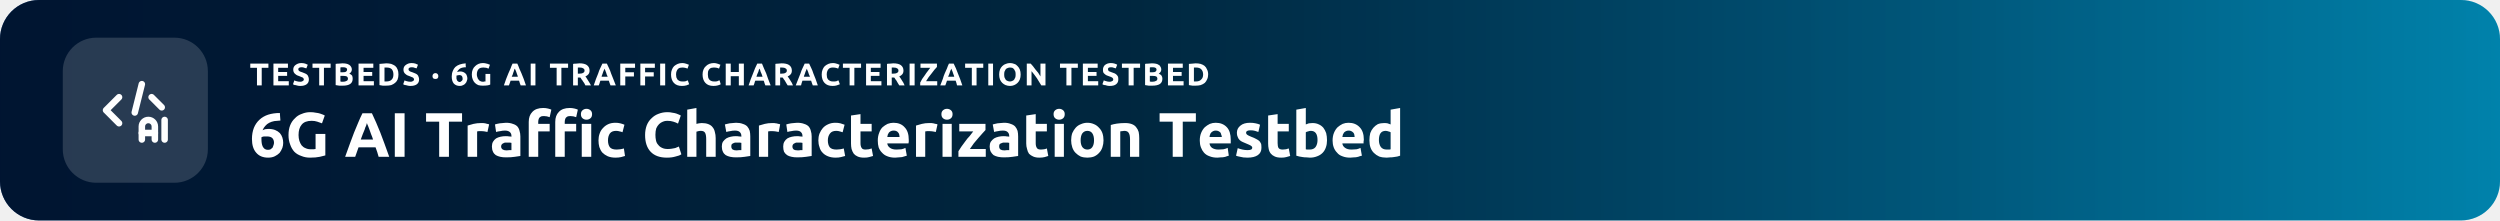
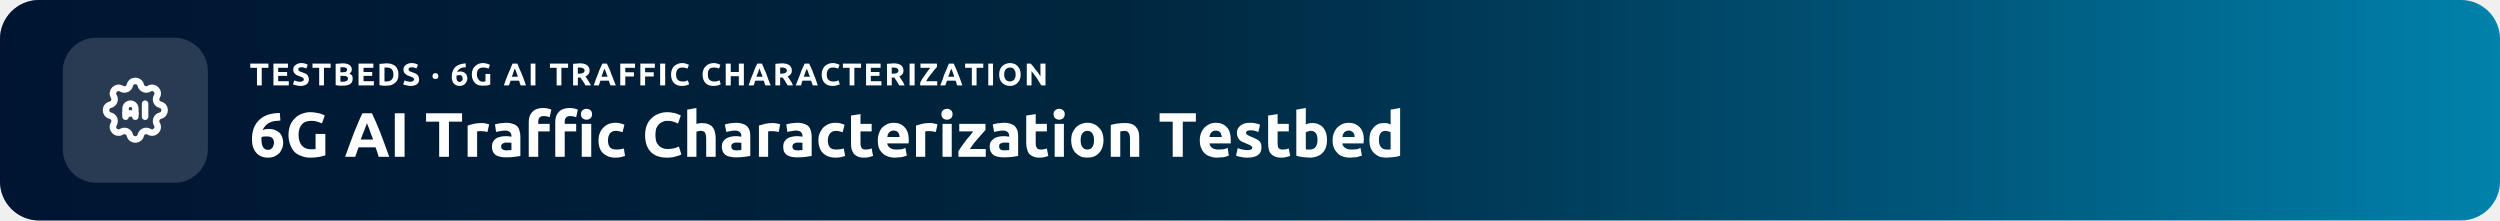
- <svg xmlns="http://www.w3.org/2000/svg" width="896" height="79" viewBox="0 0 896 79" role="img" aria-label="Testbeds · 6G AI Traffic Characterization Testbed: 6G AI Traffic Characterization Testbed">
+ <svg xmlns="http://www.w3.org/2000/svg" width="896" height="79" viewBox="0 0 896 79" role="img" aria-label="Testbeds · 6G AI Traffic Characterization: 6G AI Traffic Characterization Testbed">
  <defs>
    <linearGradient id="brand" x1="0" y1="0" x2="1" y2="0">
      <stop offset="0" stop-color="#003580" />
      <stop offset="1" stop-color="#00a0d2" />
    </linearGradient>
    <linearGradient id="shade" x1="0" y1="0" x2="1" y2="0">
      <stop offset="0" stop-color="#000" stop-opacity="0.62" />
      <stop offset="0.45" stop-color="#000" stop-opacity="0.62" />
      <stop offset="1" stop-color="#000" stop-opacity="0.18" />
    </linearGradient>
    <clipPath id="card">
      <rect width="896" height="79" rx="14" />
    </clipPath>
  </defs>
  <g clip-path="url(#card)">
    <rect width="896" height="79" fill="url(#brand)" />
    <rect width="896" height="79" fill="url(#shade)" />
  </g>
  <rect x="22.5" y="13.5" width="52" height="52" rx="12" fill="#fff" fill-opacity="0.16" />
  <g transform="translate(34.5 25.5) scale(1.16667)" fill="none" stroke="#fff" stroke-width="2" stroke-linecap="round" stroke-linejoin="round">
-     <path d="M7 8l-4 4l4 4" />
-     <path d="M17 8l3.111 3.111" />
-     <path d="M14 4l-2.175 8.7" />
-     <path d="M14 21v-4a2 2 0 1 1 4 0v4" />
-     <path d="M14 19h4" />
-     <path d="M21 15v6" />
+     <path d="M10.325 4.317c.426 -1.756 2.924 -1.756 3.35 0a1.724 1.724 0 0 0 2.573 1.066c1.543 -.94 3.31 .826 2.37 2.37a1.724 1.724 0 0 0 1.065 2.572c1.756 .426 1.756 2.924 0 3.35a1.724 1.724 0 0 0 -1.066 2.573c.94 1.543 -.826 3.31 -2.37 2.37a1.724 1.724 0 0 0 -2.572 1.065c-.426 1.756 -2.924 1.756 -3.35 0a1.724 1.724 0 0 0 -2.573 -1.066c-1.543 .94 -3.31 -.826 -2.37 -2.37a1.724 1.724 0 0 0 -1.065 -2.572c-1.756 -.426 -1.756 -2.924 0 -3.35a1.724 1.724 0 0 0 1.066 -2.573c-.94 -1.543 .826 -3.31 2.37 -2.37c1 .608 2.296 .07 2.572 -1.065" />
+     <path d="M9 14v-2.5a1.5 1.5 0 0 1 3 0v2.5" />
+     <path d="M9 13h3" />
+     <path d="M15 10v4" />
  </g>
-   <path d="M96.2 22.8V24.3H93.8V30.6H92.1V24.3H89.7V22.8Z M98 30.6V22.8H103.2V24.3H99.7V25.8H102.9V27.2H99.7V29.1H103.5V30.6Z M107.6 29.3Q108 29.3 108.2 29.2Q108.5 29.1 108.6 29Q108.7 28.9 108.8 28.8Q108.9 28.6 108.9 28.5Q108.9 28.1 108.5 27.8Q108.1 27.6 107.3 27.3Q106.9 27.1 106.5 27Q106.1 26.8 105.8 26.5Q105.5 26.3 105.3 25.9Q105.1 25.5 105.1 25Q105.1 24.4 105.3 24Q105.5 23.6 105.9 23.3Q106.3 23 106.8 22.8Q107.3 22.6 108 22.6Q108.8 22.6 109.4 22.8Q109.9 23 110.3 23.2L109.8 24.5Q109.5 24.4 109.1 24.3Q108.7 24.1 108.1 24.1Q107.5 24.1 107.2 24.3Q106.9 24.5 106.9 24.8Q106.9 25 107 25.2Q107.1 25.3 107.3 25.5Q107.5 25.6 107.7 25.7Q108 25.8 108.3 25.9Q108.9 26.1 109.3 26.3Q109.8 26.5 110.1 26.8Q110.4 27.1 110.5 27.5Q110.7 27.9 110.7 28.5Q110.7 29.6 109.9 30.2Q109.1 30.8 107.6 30.8Q107.1 30.8 106.7 30.7Q106.3 30.6 105.9 30.5Q105.6 30.5 105.4 30.4Q105.1 30.3 105 30.2L105.5 28.8Q105.8 29 106.3 29.1Q106.9 29.3 107.6 29.3Z M118.5 22.8V24.3H116.1V30.6H114.4V24.3H112V22.8Z M122.9 30.7Q122.2 30.7 121.6 30.7Q121 30.6 120.3 30.5V22.9Q120.8 22.8 121.5 22.8Q122.1 22.7 122.7 22.7Q123.4 22.7 124 22.8Q124.6 22.9 125.1 23.2Q125.5 23.4 125.8 23.9Q126.1 24.3 126.1 24.9Q126.1 25.8 125.2 26.4Q125.9 26.7 126.2 27.1Q126.4 27.6 126.4 28.2Q126.4 29.5 125.5 30.1Q124.6 30.7 122.9 30.7ZM122 27.2V29.2Q122.2 29.2 122.4 29.3Q122.6 29.3 122.9 29.3Q123.7 29.3 124.2 29Q124.7 28.8 124.7 28.2Q124.7 27.7 124.3 27.4Q123.8 27.2 123.1 27.2ZM122 25.9H122.8Q123.7 25.9 124 25.7Q124.4 25.4 124.4 25Q124.4 24.5 124 24.3Q123.6 24.1 122.9 24.1Q122.7 24.1 122.5 24.1Q122.2 24.1 122 24.2Z M128.5 30.6V22.8H133.8V24.3H130.3V25.8H133.4V27.2H130.3V29.1H134V30.6Z M137.8 29.2Q137.9 29.2 138 29.2Q138.2 29.2 138.4 29.2Q139.8 29.2 140.4 28.5Q141 27.9 141 26.7Q141 25.5 140.4 24.8Q139.8 24.2 138.5 24.2Q138.3 24.2 138.1 24.2Q137.9 24.2 137.8 24.2ZM142.8 26.7Q142.8 27.7 142.5 28.5Q142.2 29.2 141.6 29.7Q141 30.2 140.2 30.5Q139.4 30.7 138.3 30.7Q137.9 30.7 137.2 30.7Q136.6 30.6 136 30.5V22.9Q136.6 22.8 137.3 22.8Q137.9 22.7 138.4 22.7Q139.4 22.7 140.2 22.9Q141 23.2 141.6 23.6Q142.2 24.1 142.5 24.9Q142.8 25.6 142.8 26.7Z M147.1 29.3Q147.5 29.3 147.7 29.2Q148 29.1 148.1 29Q148.2 28.9 148.3 28.8Q148.4 28.6 148.4 28.5Q148.4 28.1 148 27.8Q147.6 27.6 146.8 27.3Q146.4 27.1 146 27Q145.6 26.8 145.3 26.5Q145 26.3 144.8 25.9Q144.6 25.5 144.6 25Q144.6 24.4 144.8 24Q145 23.6 145.4 23.3Q145.8 23 146.3 22.8Q146.8 22.6 147.5 22.6Q148.3 22.6 148.9 22.8Q149.4 23 149.8 23.2L149.3 24.5Q149 24.4 148.6 24.3Q148.2 24.1 147.6 24.1Q147 24.1 146.7 24.3Q146.4 24.5 146.4 24.8Q146.4 25 146.5 25.2Q146.6 25.3 146.8 25.5Q147 25.6 147.2 25.7Q147.5 25.8 147.8 25.9Q148.4 26.1 148.8 26.3Q149.3 26.5 149.6 26.8Q149.9 27.1 150 27.5Q150.2 27.9 150.2 28.5Q150.2 29.6 149.4 30.2Q148.6 30.8 147.1 30.8Q146.6 30.8 146.2 30.7Q145.8 30.6 145.4 30.5Q145.1 30.5 144.9 30.4Q144.6 30.3 144.5 30.2L145 28.8Q145.3 29 145.8 29.1Q146.4 29.3 147.1 29.3Z M157.1 27.3Q157.1 27.8 156.8 28.1Q156.5 28.3 156.1 28.3Q155.6 28.3 155.3 28.1Q155 27.8 155 27.3Q155 26.8 155.3 26.5Q155.6 26.2 156.1 26.2Q156.5 26.2 156.8 26.5Q157.1 26.8 157.1 27.3Z M164.6 26.9Q164.3 26.9 164 27Q163.8 27 163.6 27.1Q163.6 27.1 163.6 27.2Q163.6 27.3 163.6 27.4Q163.6 27.8 163.6 28.2Q163.7 28.5 163.8 28.8Q164 29.1 164.2 29.2Q164.4 29.4 164.8 29.4Q165 29.4 165.2 29.2Q165.4 29.1 165.6 28.9Q165.7 28.8 165.8 28.5Q165.8 28.3 165.8 28.1Q165.8 27.6 165.5 27.2Q165.2 26.9 164.6 26.9ZM164.8 25.6Q165.5 25.6 166 25.8Q166.5 26 166.9 26.4Q167.2 26.7 167.3 27.1Q167.5 27.6 167.5 28.1Q167.5 28.6 167.3 29Q167.2 29.5 166.8 29.9Q166.5 30.3 166 30.5Q165.5 30.8 164.8 30.8Q163.4 30.8 162.6 29.9Q161.9 29 161.9 27.4Q161.9 26.3 162.3 25.4Q162.6 24.6 163.2 24Q163.9 23.4 164.8 23.1Q165.7 22.8 166.9 22.7Q166.9 23.1 166.9 23.4Q166.9 23.8 167 24.1Q166.4 24.1 165.9 24.2Q165.4 24.3 165 24.5Q164.6 24.7 164.3 25.1Q164 25.4 163.8 25.8Q164 25.7 164.3 25.7Q164.6 25.6 164.8 25.6Z M173.3 24.2Q172 24.2 171.5 24.8Q170.9 25.5 170.9 26.7Q170.9 27.3 171.1 27.7Q171.2 28.2 171.5 28.5Q171.7 28.9 172.2 29.1Q172.6 29.3 173.1 29.3Q173.4 29.3 173.6 29.2Q173.8 29.2 174 29.2V26.5H175.7V30.3Q175.4 30.5 174.7 30.6Q174 30.7 173 30.7Q172.1 30.7 171.4 30.5Q170.7 30.2 170.2 29.7Q169.7 29.2 169.4 28.4Q169.1 27.7 169.1 26.7Q169.1 25.7 169.4 25Q169.7 24.2 170.3 23.7Q170.8 23.2 171.5 22.9Q172.2 22.6 173 22.6Q173.6 22.6 174 22.7Q174.5 22.8 174.8 22.9Q175.1 23 175.3 23.1Q175.5 23.2 175.6 23.2L175.1 24.6Q174.7 24.4 174.3 24.3Q173.8 24.2 173.3 24.2Z M186.6 30.6Q186.5 30.2 186.3 29.8Q186.2 29.3 186 28.9H183Q182.9 29.3 182.7 29.8Q182.6 30.2 182.4 30.6H180.6Q181.1 29.3 181.4 28.3Q181.8 27.2 182.2 26.3Q182.6 25.3 183 24.5Q183.3 23.6 183.7 22.8H185.4Q185.8 23.6 186.1 24.5Q186.5 25.3 186.9 26.3Q187.3 27.2 187.7 28.3Q188.1 29.3 188.5 30.6ZM184.5 24.6Q184.5 24.7 184.3 25Q184.2 25.3 184.1 25.7Q183.9 26.1 183.8 26.6Q183.6 27 183.4 27.5H185.6Q185.5 27 185.3 26.6Q185.1 26.1 185 25.7Q184.8 25.3 184.7 25Q184.6 24.7 184.5 24.6Z M190.2 22.8H191.9V30.6H190.2Z M203.6 22.8V24.3H201.2V30.6H199.5V24.3H197.1V22.8Z M207.7 22.7Q209.4 22.7 210.3 23.3Q211.3 24 211.3 25.3Q211.3 26.1 210.9 26.6Q210.5 27.1 209.8 27.4Q210.1 27.7 210.3 28.1Q210.6 28.5 210.8 28.9Q211.1 29.3 211.3 29.7Q211.6 30.2 211.8 30.6H209.8Q209.6 30.2 209.4 29.8Q209.1 29.4 208.9 29.1Q208.7 28.7 208.4 28.4Q208.2 28 208 27.8H207.1V30.6H205.4V22.9Q205.9 22.8 206.6 22.8Q207.2 22.7 207.7 22.7ZM207.8 24.2Q207.6 24.2 207.4 24.2Q207.3 24.2 207.1 24.2V26.4H207.6Q208.6 26.4 209 26.1Q209.5 25.9 209.5 25.3Q209.5 24.7 209 24.5Q208.6 24.2 207.8 24.2Z M218.8 30.6Q218.6 30.2 218.5 29.8Q218.3 29.3 218.2 28.9H215.2Q215 29.3 214.9 29.8Q214.7 30.2 214.6 30.6H212.8Q213.2 29.3 213.6 28.3Q214 27.2 214.4 26.3Q214.7 25.3 215.1 24.5Q215.5 23.6 215.9 22.8H217.5Q217.9 23.6 218.3 24.5Q218.7 25.3 219 26.3Q219.4 27.2 219.8 28.3Q220.2 29.3 220.7 30.6ZM216.7 24.6Q216.6 24.7 216.5 25Q216.4 25.3 216.2 25.7Q216.1 26.1 215.9 26.6Q215.7 27 215.6 27.5H217.8Q217.6 27 217.4 26.6Q217.3 26.1 217.1 25.7Q217 25.3 216.8 25Q216.7 24.7 216.7 24.6Z M222.3 30.6V22.8H227.6V24.3H224.1V25.9H227.2V27.4H224.1V30.6Z M229.5 30.6V22.8H234.7V24.3H231.2V25.9H234.3V27.4H231.2V30.6Z M236.6 22.8H238.4V30.6H236.6Z M244.4 30.8Q242.5 30.8 241.5 29.7Q240.5 28.6 240.5 26.7Q240.5 25.7 240.8 25Q241.1 24.2 241.6 23.7Q242.2 23.2 242.9 22.9Q243.6 22.6 244.5 22.6Q245 22.6 245.4 22.7Q245.8 22.8 246.1 22.9Q246.4 23 246.6 23.1Q246.8 23.2 246.9 23.2L246.4 24.6Q246 24.4 245.5 24.3Q245.1 24.2 244.5 24.2Q244.1 24.2 243.7 24.3Q243.3 24.4 243 24.7Q242.7 25 242.5 25.5Q242.3 26 242.3 26.7Q242.3 27.2 242.4 27.7Q242.6 28.1 242.8 28.5Q243.1 28.8 243.5 29Q243.9 29.2 244.5 29.2Q244.9 29.2 245.2 29.2Q245.5 29.1 245.8 29.1Q246 29 246.2 28.9Q246.4 28.8 246.5 28.8L247 30.2Q246.6 30.4 246 30.6Q245.3 30.8 244.4 30.8Z M255.7 30.8Q253.8 30.8 252.8 29.7Q251.8 28.6 251.8 26.7Q251.8 25.7 252.1 25Q252.4 24.2 253 23.7Q253.5 23.2 254.2 22.9Q255 22.6 255.8 22.6Q256.3 22.6 256.7 22.7Q257.1 22.8 257.4 22.9Q257.7 23 257.9 23.1Q258.1 23.2 258.2 23.2L257.7 24.6Q257.4 24.4 256.9 24.3Q256.4 24.2 255.8 24.2Q255.4 24.2 255 24.3Q254.6 24.4 254.3 24.7Q254 25 253.8 25.5Q253.7 26 253.7 26.7Q253.7 27.2 253.8 27.7Q253.9 28.1 254.2 28.5Q254.4 28.8 254.9 29Q255.3 29.2 255.9 29.2Q256.3 29.2 256.6 29.2Q256.9 29.1 257.1 29.1Q257.3 29 257.5 28.9Q257.7 28.8 257.9 28.8L258.3 30.2Q258 30.4 257.3 30.6Q256.6 30.8 255.7 30.8Z M264.8 22.8H266.6V30.6H264.8V27.3H261.9V30.6H260.1V22.8H261.9V25.8H264.8Z M274.3 30.6Q274.2 30.2 274 29.8Q273.9 29.3 273.7 28.9H270.7Q270.5 29.3 270.4 29.8Q270.2 30.2 270.1 30.6H268.3Q268.7 29.3 269.1 28.3Q269.5 27.2 269.9 26.3Q270.3 25.3 270.6 24.5Q271 23.6 271.4 22.8H273.1Q273.4 23.6 273.8 24.5Q274.2 25.3 274.6 26.3Q274.9 27.2 275.3 28.3Q275.7 29.3 276.2 30.6ZM272.2 24.6Q272.1 24.7 272 25Q271.9 25.3 271.8 25.7Q271.6 26.1 271.4 26.6Q271.3 27 271.1 27.5H273.3Q273.1 27 273 26.6Q272.8 26.1 272.6 25.7Q272.5 25.3 272.4 25Q272.3 24.7 272.2 24.6Z M280.1 22.7Q281.9 22.7 282.8 23.3Q283.8 24 283.8 25.3Q283.8 26.1 283.4 26.6Q283 27.1 282.3 27.4Q282.5 27.7 282.8 28.1Q283.1 28.5 283.3 28.9Q283.6 29.3 283.8 29.7Q284 30.2 284.2 30.6H282.3Q282.1 30.2 281.8 29.8Q281.6 29.4 281.4 29.1Q281.2 28.7 280.9 28.4Q280.7 28 280.5 27.8H279.6V30.6H277.9V22.9Q278.4 22.8 279 22.8Q279.7 22.7 280.1 22.7ZM280.2 24.2Q280.1 24.2 279.9 24.2Q279.7 24.2 279.6 24.2V26.4H280.1Q281.1 26.4 281.5 26.1Q282 25.9 282 25.3Q282 24.7 281.5 24.5Q281.1 24.2 280.2 24.2Z M291.3 30.6Q291.1 30.2 291 29.8Q290.8 29.3 290.7 28.9H287.6Q287.5 29.3 287.3 29.8Q287.2 30.2 287.1 30.6H285.2Q285.7 29.3 286.1 28.3Q286.5 27.2 286.9 26.3Q287.2 25.3 287.6 24.5Q288 23.6 288.4 22.8H290Q290.4 23.6 290.8 24.5Q291.2 25.3 291.5 26.3Q291.9 27.2 292.3 28.3Q292.7 29.3 293.1 30.6ZM289.2 24.6Q289.1 24.7 289 25Q288.9 25.3 288.7 25.7Q288.6 26.1 288.4 26.6Q288.2 27 288.1 27.5H290.3Q290.1 27 289.9 26.6Q289.7 26.1 289.6 25.7Q289.4 25.3 289.3 25Q289.2 24.7 289.2 24.6Z M298.4 30.8Q296.5 30.8 295.5 29.7Q294.5 28.6 294.5 26.7Q294.5 25.7 294.8 25Q295.1 24.2 295.6 23.7Q296.2 23.2 296.9 22.9Q297.6 22.6 298.5 22.6Q299 22.6 299.4 22.7Q299.8 22.8 300.1 22.9Q300.4 23 300.6 23.1Q300.8 23.2 300.9 23.2L300.4 24.6Q300 24.4 299.5 24.3Q299.1 24.2 298.4 24.2Q298 24.2 297.7 24.3Q297.3 24.4 297 24.7Q296.7 25 296.5 25.5Q296.3 26 296.3 26.7Q296.3 27.2 296.4 27.7Q296.5 28.1 296.8 28.5Q297.1 28.8 297.5 29Q297.9 29.2 298.5 29.2Q298.9 29.2 299.2 29.2Q299.5 29.1 299.8 29.1Q300 29 300.2 28.9Q300.4 28.8 300.5 28.8L301 30.2Q300.6 30.4 299.9 30.6Q299.3 30.8 298.4 30.8Z M308.6 22.8V24.3H306.2V30.6H304.5V24.3H302.1V22.8Z M310.4 30.6V22.8H315.6V24.3H312.1V25.8H315.2V27.2H312.1V29.1H315.9V30.6Z M320.1 22.7Q321.9 22.7 322.8 23.3Q323.8 24 323.8 25.3Q323.8 26.1 323.4 26.6Q323 27.1 322.3 27.4Q322.5 27.7 322.8 28.1Q323.1 28.5 323.3 28.9Q323.6 29.3 323.8 29.7Q324 30.2 324.2 30.6H322.3Q322.1 30.2 321.8 29.8Q321.6 29.4 321.4 29.1Q321.2 28.7 320.9 28.4Q320.7 28 320.5 27.8H319.6V30.6H317.9V22.9Q318.4 22.8 319.1 22.8Q319.7 22.7 320.1 22.7ZM320.2 24.2Q320.1 24.2 319.9 24.2Q319.8 24.2 319.6 24.2V26.4H320.1Q321.1 26.4 321.5 26.1Q322 25.9 322 25.3Q322 24.7 321.5 24.5Q321.1 24.2 320.2 24.2Z M326 22.8H327.8V30.6H326Z M335.8 24Q335.4 24.4 334.9 25Q334.4 25.6 333.9 26.3Q333.4 27 332.8 27.7Q332.3 28.5 331.9 29.1H335.9V30.6H329.8V29.6Q330.1 29 330.5 28.3Q331 27.6 331.5 26.9Q332 26.1 332.5 25.5Q333 24.8 333.4 24.3H329.9V22.8H335.8Z M343 30.6Q342.9 30.2 342.8 29.8Q342.6 29.3 342.5 28.9H339.4Q339.3 29.3 339.1 29.8Q339 30.2 338.8 30.6H337Q337.5 29.3 337.9 28.3Q338.2 27.2 338.6 26.3Q339 25.3 339.4 24.5Q339.7 23.6 340.1 22.8H341.8Q342.2 23.6 342.6 24.5Q342.9 25.3 343.3 26.3Q343.7 27.2 344.1 28.3Q344.5 29.3 344.9 30.6ZM340.9 24.6Q340.9 24.7 340.8 25Q340.6 25.3 340.5 25.7Q340.4 26.1 340.2 26.6Q340 27 339.8 27.5H342Q341.9 27 341.7 26.6Q341.5 26.1 341.4 25.7Q341.2 25.3 341.1 25Q341 24.7 340.9 24.6Z M352.4 22.8V24.3H350V30.6H348.3V24.3H345.9V22.8Z M354.2 22.8H355.9V30.6H354.2Z M359.9 26.7Q359.9 27.3 360 27.7Q360.2 28.2 360.4 28.5Q360.7 28.9 361.1 29Q361.5 29.2 362 29.2Q362.4 29.2 362.8 29Q363.2 28.9 363.5 28.5Q363.7 28.2 363.9 27.7Q364 27.3 364 26.7Q364 26.1 363.9 25.7Q363.7 25.2 363.5 24.9Q363.2 24.5 362.8 24.3Q362.4 24.2 362 24.2Q361.5 24.2 361.1 24.4Q360.7 24.5 360.4 24.9Q360.2 25.2 360 25.7Q359.9 26.1 359.9 26.7ZM365.8 26.7Q365.8 27.7 365.5 28.5Q365.2 29.2 364.7 29.7Q364.2 30.2 363.5 30.5Q362.8 30.8 362 30.8Q361.2 30.8 360.4 30.5Q359.7 30.2 359.2 29.7Q358.7 29.2 358.4 28.5Q358.1 27.7 358.1 26.7Q358.1 25.7 358.4 24.9Q358.7 24.2 359.2 23.7Q359.8 23.1 360.5 22.9Q361.2 22.6 362 22.6Q362.8 22.6 363.5 22.9Q364.2 23.1 364.7 23.7Q365.2 24.2 365.5 24.9Q365.8 25.7 365.8 26.7Z M373.2 30.6Q372.4 29.3 371.6 28Q370.7 26.7 369.7 25.5V30.6H368V22.8H369.4Q369.8 23.2 370.2 23.7Q370.7 24.3 371.1 24.9Q371.6 25.5 372.1 26.1Q372.5 26.8 372.9 27.4V22.8H374.7V30.6Z M386.3 22.8V24.3H384V30.6H382.2V24.3H379.9V22.8Z M388.1 30.6V22.8H393.4V24.3H389.9V25.8H393V27.2H389.9V29.1H393.6V30.6Z M397.7 29.3Q398.1 29.3 398.3 29.2Q398.6 29.1 398.7 29Q398.9 28.9 398.9 28.8Q399 28.6 399 28.5Q399 28.1 398.6 27.8Q398.3 27.6 397.4 27.3Q397 27.1 396.6 27Q396.2 26.8 395.9 26.5Q395.6 26.3 395.4 25.9Q395.3 25.5 395.3 25Q395.3 24.4 395.5 24Q395.7 23.6 396 23.3Q396.4 23 396.9 22.8Q397.5 22.6 398.1 22.6Q398.9 22.6 399.5 22.8Q400.1 23 400.4 23.2L399.9 24.5Q399.6 24.4 399.2 24.3Q398.8 24.1 398.2 24.1Q397.6 24.1 397.3 24.3Q397.1 24.5 397.1 24.8Q397.1 25 397.2 25.2Q397.3 25.3 397.4 25.5Q397.6 25.6 397.9 25.7Q398.1 25.8 398.4 25.9Q399 26.1 399.5 26.3Q399.9 26.5 400.2 26.8Q400.5 27.1 400.7 27.5Q400.8 27.9 400.8 28.5Q400.8 29.6 400 30.2Q399.3 30.8 397.7 30.8Q397.2 30.8 396.8 30.7Q396.4 30.6 396.1 30.5Q395.7 30.5 395.5 30.4Q395.3 30.3 395.1 30.2L395.6 28.8Q396 29 396.5 29.1Q397 29.3 397.7 29.3Z M408.6 22.8V24.3H406.3V30.6H404.5V24.3H402.1V22.8Z M413 30.7Q412.4 30.7 411.7 30.7Q411.1 30.6 410.4 30.5V22.9Q410.9 22.8 411.6 22.8Q412.2 22.7 412.8 22.7Q413.5 22.7 414.1 22.8Q414.8 22.9 415.2 23.2Q415.7 23.4 415.9 23.9Q416.2 24.3 416.2 24.9Q416.2 25.8 415.3 26.4Q416 26.7 416.3 27.1Q416.6 27.6 416.6 28.2Q416.6 29.5 415.7 30.1Q414.8 30.7 413 30.7ZM412.1 27.2V29.2Q412.3 29.2 412.5 29.3Q412.8 29.3 413 29.3Q413.8 29.3 414.3 29Q414.8 28.8 414.8 28.2Q414.8 27.7 414.4 27.4Q414 27.2 413.2 27.2ZM412.1 25.9H413Q413.8 25.9 414.1 25.7Q414.5 25.4 414.5 25Q414.5 24.5 414.1 24.3Q413.8 24.1 413.1 24.1Q412.8 24.1 412.6 24.1Q412.3 24.1 412.1 24.2Z M418.6 30.6V22.8H423.9V24.3H420.4V25.8H423.5V27.2H420.4V29.1H424.2V30.6Z M427.9 29.2Q428 29.2 428.2 29.2Q428.3 29.2 428.6 29.2Q429.9 29.2 430.5 28.5Q431.2 27.9 431.2 26.7Q431.2 25.5 430.5 24.8Q429.9 24.2 428.6 24.2Q428.4 24.2 428.2 24.2Q428.1 24.2 427.9 24.2ZM433 26.7Q433 27.7 432.6 28.5Q432.3 29.2 431.8 29.7Q431.2 30.2 430.3 30.5Q429.5 30.7 428.5 30.7Q428 30.7 427.4 30.7Q426.7 30.6 426.1 30.5V22.9Q426.7 22.8 427.4 22.8Q428.1 22.7 428.5 22.7Q429.5 22.7 430.3 22.9Q431.2 23.2 431.7 23.6Q432.3 24.1 432.6 24.9Q433 25.6 433 26.7Z" fill="#fff" />
+   <path d="M96.2 22.8V24.3H93.8V30.6H92.1V24.3H89.7V22.8Z M98 30.6V22.8H103.2V24.3H99.7V25.8H102.9V27.2H99.7V29.1H103.5V30.6Z M107.6 29.3Q108 29.3 108.2 29.2Q108.5 29.1 108.6 29Q108.7 28.9 108.8 28.8Q108.9 28.6 108.9 28.5Q108.9 28.1 108.5 27.8Q108.1 27.6 107.3 27.3Q106.9 27.1 106.5 27Q106.1 26.8 105.8 26.5Q105.5 26.3 105.3 25.9Q105.1 25.5 105.1 25Q105.1 24.4 105.3 24Q105.5 23.6 105.9 23.3Q106.3 23 106.8 22.8Q107.3 22.6 108 22.6Q108.8 22.6 109.4 22.8Q109.9 23 110.3 23.2L109.8 24.5Q109.5 24.4 109.1 24.3Q108.7 24.1 108.1 24.1Q107.5 24.1 107.2 24.3Q106.9 24.5 106.9 24.8Q106.9 25 107 25.2Q107.1 25.3 107.3 25.5Q107.5 25.6 107.7 25.7Q108 25.8 108.3 25.9Q108.9 26.1 109.3 26.3Q109.8 26.5 110.1 26.8Q110.4 27.1 110.5 27.5Q110.7 27.9 110.7 28.5Q110.7 29.6 109.9 30.2Q109.1 30.8 107.6 30.8Q107.1 30.8 106.7 30.7Q106.3 30.6 105.9 30.5Q105.6 30.5 105.4 30.4Q105.1 30.3 105 30.2L105.5 28.8Q105.8 29 106.3 29.1Q106.9 29.3 107.6 29.3Z M118.5 22.8V24.3H116.1V30.6H114.4V24.3H112V22.8Z M122.9 30.7Q122.2 30.7 121.6 30.7Q121 30.6 120.3 30.5V22.9Q120.8 22.8 121.5 22.8Q122.1 22.7 122.7 22.7Q123.4 22.7 124 22.8Q124.6 22.9 125.1 23.2Q125.5 23.4 125.8 23.9Q126.1 24.3 126.1 24.9Q126.1 25.8 125.2 26.4Q125.9 26.7 126.2 27.1Q126.4 27.6 126.4 28.2Q126.4 29.5 125.5 30.1Q124.6 30.7 122.9 30.7ZM122 27.2V29.2Q122.2 29.2 122.4 29.3Q122.6 29.3 122.9 29.3Q123.7 29.3 124.2 29Q124.7 28.8 124.7 28.2Q124.7 27.7 124.3 27.4Q123.8 27.2 123.1 27.2ZM122 25.9H122.8Q123.7 25.9 124 25.7Q124.4 25.4 124.4 25Q124.4 24.5 124 24.3Q123.6 24.1 122.9 24.1Q122.7 24.1 122.5 24.1Q122.2 24.1 122 24.2Z M128.5 30.6V22.8H133.8V24.3H130.3V25.8H133.4V27.2H130.3V29.1H134V30.6Z M137.8 29.2Q137.9 29.2 138 29.2Q138.2 29.2 138.4 29.2Q139.8 29.2 140.4 28.5Q141 27.9 141 26.7Q141 25.5 140.4 24.8Q139.8 24.2 138.5 24.2Q138.3 24.2 138.1 24.2Q137.9 24.2 137.8 24.2ZM142.8 26.7Q142.8 27.7 142.5 28.5Q142.2 29.2 141.6 29.7Q141 30.2 140.2 30.5Q139.4 30.7 138.3 30.7Q137.9 30.7 137.2 30.7Q136.6 30.6 136 30.5V22.9Q136.6 22.8 137.3 22.8Q137.9 22.7 138.4 22.7Q139.4 22.7 140.2 22.9Q141 23.2 141.6 23.6Q142.2 24.1 142.5 24.9Q142.8 25.6 142.8 26.7Z M147.1 29.3Q147.5 29.3 147.7 29.2Q148 29.1 148.1 29Q148.2 28.9 148.3 28.8Q148.4 28.6 148.4 28.5Q148.4 28.1 148 27.8Q147.6 27.6 146.8 27.3Q146.4 27.1 146 27Q145.6 26.8 145.3 26.5Q145 26.3 144.8 25.9Q144.6 25.5 144.6 25Q144.6 24.4 144.8 24Q145 23.6 145.4 23.3Q145.8 23 146.3 22.8Q146.8 22.6 147.5 22.6Q148.3 22.6 148.9 22.8Q149.4 23 149.8 23.2L149.3 24.5Q149 24.4 148.6 24.3Q148.2 24.1 147.6 24.1Q147 24.1 146.7 24.3Q146.4 24.5 146.4 24.8Q146.4 25 146.5 25.2Q146.6 25.3 146.8 25.5Q147 25.6 147.2 25.7Q147.5 25.8 147.8 25.9Q148.4 26.1 148.8 26.3Q149.3 26.5 149.6 26.8Q149.9 27.1 150 27.5Q150.2 27.9 150.2 28.5Q150.2 29.6 149.4 30.2Q148.6 30.8 147.1 30.8Q146.6 30.8 146.2 30.7Q145.8 30.6 145.4 30.5Q145.1 30.5 144.9 30.4Q144.6 30.3 144.5 30.2L145 28.8Q145.3 29 145.8 29.1Q146.4 29.3 147.1 29.3Z M157.1 27.3Q157.1 27.8 156.8 28.1Q156.5 28.3 156.1 28.3Q155.6 28.3 155.3 28.1Q155 27.8 155 27.3Q155 26.8 155.3 26.5Q155.6 26.2 156.1 26.2Q156.5 26.2 156.8 26.5Q157.1 26.8 157.1 27.3Z M164.6 26.9Q164.3 26.9 164 27Q163.8 27 163.6 27.1Q163.6 27.1 163.6 27.2Q163.6 27.3 163.6 27.4Q163.6 27.8 163.6 28.2Q163.7 28.5 163.8 28.8Q164 29.1 164.2 29.2Q164.4 29.4 164.8 29.4Q165 29.4 165.2 29.2Q165.4 29.1 165.6 28.9Q165.7 28.8 165.8 28.5Q165.8 28.3 165.8 28.1Q165.8 27.6 165.5 27.2Q165.2 26.9 164.6 26.9ZM164.8 25.6Q165.5 25.6 166 25.8Q166.5 26 166.9 26.4Q167.2 26.7 167.3 27.1Q167.5 27.6 167.5 28.1Q167.5 28.6 167.3 29Q167.2 29.5 166.8 29.9Q166.5 30.3 166 30.5Q165.5 30.8 164.8 30.8Q163.4 30.8 162.6 29.9Q161.9 29 161.9 27.4Q161.9 26.3 162.3 25.4Q162.6 24.6 163.2 24Q163.9 23.4 164.8 23.1Q165.7 22.8 166.9 22.7Q166.9 23.1 166.9 23.4Q166.9 23.8 167 24.1Q166.4 24.1 165.9 24.2Q165.4 24.3 165 24.5Q164.6 24.7 164.3 25.1Q164 25.4 163.8 25.8Q164 25.7 164.3 25.7Q164.6 25.6 164.8 25.6Z M173.3 24.2Q172 24.2 171.5 24.8Q170.9 25.5 170.9 26.7Q170.9 27.3 171.1 27.7Q171.2 28.2 171.5 28.5Q171.7 28.9 172.2 29.1Q172.6 29.3 173.1 29.3Q173.4 29.3 173.6 29.2Q173.8 29.2 174 29.2V26.5H175.7V30.3Q175.4 30.5 174.7 30.6Q174 30.7 173 30.7Q172.1 30.7 171.4 30.5Q170.7 30.2 170.2 29.7Q169.7 29.2 169.4 28.4Q169.1 27.7 169.1 26.7Q169.1 25.7 169.4 25Q169.7 24.2 170.3 23.7Q170.8 23.2 171.5 22.9Q172.2 22.6 173 22.6Q173.6 22.6 174 22.7Q174.5 22.8 174.8 22.9Q175.1 23 175.3 23.1Q175.5 23.2 175.6 23.2L175.1 24.6Q174.7 24.4 174.3 24.3Q173.8 24.2 173.3 24.2Z M186.6 30.6Q186.5 30.2 186.3 29.8Q186.2 29.3 186 28.9H183Q182.9 29.3 182.7 29.8Q182.6 30.2 182.4 30.6H180.6Q181.1 29.3 181.4 28.3Q181.8 27.2 182.2 26.3Q182.6 25.3 183 24.5Q183.3 23.6 183.7 22.8H185.4Q185.8 23.6 186.1 24.5Q186.5 25.3 186.9 26.3Q187.3 27.2 187.7 28.3Q188.1 29.3 188.5 30.6ZM184.5 24.6Q184.5 24.7 184.3 25Q184.2 25.3 184.1 25.7Q183.9 26.1 183.8 26.6Q183.6 27 183.4 27.5H185.6Q185.5 27 185.3 26.6Q185.1 26.1 185 25.7Q184.8 25.3 184.7 25Q184.6 24.7 184.5 24.6Z M190.2 22.8H191.9V30.6H190.2Z M203.6 22.8V24.3H201.2V30.6H199.5V24.3H197.1V22.8Z M207.7 22.7Q209.4 22.7 210.3 23.3Q211.3 24 211.3 25.3Q211.3 26.1 210.9 26.6Q210.5 27.1 209.8 27.4Q210.1 27.7 210.3 28.1Q210.6 28.5 210.8 28.9Q211.1 29.3 211.3 29.7Q211.6 30.2 211.8 30.6H209.8Q209.6 30.2 209.4 29.8Q209.1 29.4 208.9 29.1Q208.7 28.7 208.4 28.4Q208.2 28 208 27.8H207.1V30.6H205.4V22.9Q205.9 22.8 206.6 22.8Q207.2 22.7 207.7 22.7ZM207.8 24.2Q207.6 24.2 207.4 24.2Q207.3 24.2 207.1 24.2V26.4H207.6Q208.6 26.4 209 26.1Q209.5 25.9 209.5 25.3Q209.5 24.7 209 24.5Q208.6 24.2 207.8 24.2Z M218.8 30.6Q218.6 30.2 218.5 29.8Q218.3 29.3 218.2 28.9H215.2Q215 29.3 214.9 29.8Q214.7 30.2 214.6 30.6H212.8Q213.2 29.3 213.6 28.3Q214 27.2 214.4 26.3Q214.7 25.3 215.1 24.5Q215.5 23.6 215.9 22.8H217.5Q217.9 23.6 218.3 24.5Q218.7 25.3 219 26.3Q219.4 27.2 219.8 28.3Q220.2 29.3 220.7 30.6ZM216.7 24.6Q216.6 24.7 216.5 25Q216.4 25.3 216.2 25.7Q216.1 26.1 215.9 26.6Q215.7 27 215.6 27.5H217.8Q217.6 27 217.4 26.6Q217.3 26.1 217.1 25.7Q217 25.3 216.8 25Q216.7 24.7 216.7 24.6Z M222.3 30.6V22.8H227.6V24.3H224.1V25.9H227.2V27.4H224.1V30.6Z M229.5 30.6V22.8H234.7V24.3H231.2V25.9H234.3V27.4H231.2V30.6Z M236.6 22.8H238.4V30.6H236.6Z M244.4 30.8Q242.5 30.8 241.5 29.7Q240.5 28.6 240.5 26.7Q240.5 25.7 240.8 25Q241.1 24.2 241.6 23.7Q242.2 23.2 242.9 22.9Q243.6 22.6 244.5 22.6Q245 22.6 245.4 22.7Q245.8 22.8 246.1 22.9Q246.4 23 246.6 23.1Q246.8 23.2 246.9 23.2L246.4 24.6Q246 24.4 245.5 24.3Q245.1 24.2 244.5 24.2Q244.1 24.2 243.7 24.3Q243.3 24.4 243 24.7Q242.7 25 242.5 25.5Q242.3 26 242.3 26.7Q242.3 27.2 242.4 27.7Q242.6 28.1 242.8 28.5Q243.1 28.8 243.5 29Q243.9 29.2 244.5 29.2Q244.9 29.2 245.2 29.2Q245.5 29.1 245.8 29.1Q246 29 246.2 28.9Q246.4 28.8 246.5 28.8L247 30.2Q246.6 30.4 246 30.6Q245.3 30.8 244.4 30.8Z M255.7 30.8Q253.8 30.8 252.8 29.7Q251.8 28.6 251.8 26.7Q251.8 25.7 252.1 25Q252.4 24.2 253 23.7Q253.5 23.2 254.2 22.9Q255 22.6 255.8 22.6Q256.3 22.6 256.7 22.7Q257.1 22.8 257.4 22.9Q257.7 23 257.9 23.1Q258.1 23.2 258.2 23.2L257.7 24.6Q257.4 24.4 256.9 24.3Q256.4 24.2 255.8 24.2Q255.4 24.2 255 24.3Q254.6 24.4 254.3 24.7Q254 25 253.8 25.5Q253.7 26 253.7 26.7Q253.7 27.2 253.8 27.7Q253.9 28.1 254.2 28.5Q254.4 28.8 254.9 29Q255.3 29.2 255.9 29.2Q256.3 29.2 256.6 29.2Q256.9 29.1 257.1 29.1Q257.3 29 257.5 28.9Q257.7 28.8 257.9 28.8L258.3 30.2Q258 30.4 257.3 30.6Q256.6 30.8 255.7 30.8Z M264.8 22.8H266.6V30.6H264.8V27.3H261.9V30.6H260.1V22.8H261.9V25.8H264.8Z M274.3 30.6Q274.2 30.2 274 29.8Q273.9 29.3 273.7 28.9H270.7Q270.5 29.3 270.4 29.8Q270.2 30.2 270.1 30.6H268.3Q268.7 29.3 269.1 28.3Q269.5 27.2 269.9 26.3Q270.3 25.3 270.6 24.5Q271 23.6 271.4 22.8H273.1Q273.4 23.6 273.8 24.5Q274.2 25.3 274.6 26.3Q274.9 27.2 275.3 28.3Q275.7 29.3 276.2 30.6ZM272.2 24.6Q272.1 24.7 272 25Q271.9 25.3 271.8 25.7Q271.6 26.1 271.4 26.6Q271.3 27 271.1 27.5H273.3Q273.1 27 273 26.6Q272.8 26.1 272.6 25.7Q272.5 25.3 272.4 25Q272.3 24.7 272.2 24.6Z M280.1 22.7Q281.9 22.7 282.8 23.3Q283.8 24 283.8 25.3Q283.8 26.1 283.4 26.6Q283 27.1 282.3 27.4Q282.5 27.7 282.8 28.1Q283.1 28.5 283.3 28.9Q283.6 29.3 283.8 29.7Q284 30.2 284.2 30.6H282.3Q282.1 30.2 281.8 29.8Q281.6 29.4 281.4 29.1Q281.2 28.7 280.9 28.4Q280.7 28 280.5 27.8H279.6V30.6H277.9V22.9Q278.4 22.8 279 22.8Q279.7 22.7 280.1 22.7ZM280.2 24.2Q280.1 24.2 279.9 24.2Q279.7 24.2 279.6 24.2V26.4H280.1Q281.1 26.4 281.5 26.1Q282 25.9 282 25.3Q282 24.7 281.5 24.5Q281.1 24.2 280.2 24.2Z M291.3 30.6Q291.1 30.2 291 29.8Q290.8 29.3 290.7 28.9H287.6Q287.5 29.3 287.3 29.8Q287.2 30.2 287.1 30.6H285.2Q285.7 29.3 286.1 28.3Q286.5 27.2 286.9 26.3Q287.2 25.3 287.6 24.5Q288 23.6 288.4 22.8H290Q290.4 23.6 290.8 24.5Q291.2 25.3 291.5 26.3Q291.9 27.2 292.3 28.3Q292.7 29.3 293.1 30.6ZM289.2 24.6Q289.1 24.7 289 25Q288.9 25.3 288.7 25.7Q288.6 26.1 288.4 26.6Q288.2 27 288.1 27.5H290.3Q290.1 27 289.9 26.6Q289.7 26.1 289.6 25.7Q289.4 25.3 289.3 25Q289.2 24.7 289.2 24.6Z M298.4 30.8Q296.5 30.8 295.5 29.7Q294.5 28.6 294.5 26.7Q294.5 25.7 294.8 25Q295.1 24.2 295.6 23.7Q296.2 23.2 296.9 22.9Q297.6 22.6 298.5 22.6Q299 22.6 299.4 22.7Q299.8 22.8 300.1 22.9Q300.4 23 300.6 23.1Q300.8 23.2 300.9 23.2L300.4 24.6Q300 24.4 299.5 24.3Q299.1 24.2 298.4 24.2Q298 24.2 297.7 24.3Q297.3 24.4 297 24.7Q296.7 25 296.5 25.5Q296.3 26 296.3 26.7Q296.3 27.2 296.4 27.7Q296.5 28.1 296.8 28.5Q297.1 28.8 297.5 29Q297.9 29.2 298.5 29.2Q298.9 29.2 299.2 29.2Q299.5 29.1 299.8 29.1Q300 29 300.2 28.9Q300.4 28.8 300.5 28.8L301 30.2Q300.6 30.4 299.9 30.6Q299.3 30.8 298.4 30.8Z M308.6 22.8V24.3H306.2V30.6H304.5V24.3H302.1V22.8Z M310.4 30.6V22.8H315.6V24.3H312.1V25.8H315.2V27.2H312.1V29.1H315.9V30.6Z M320.1 22.7Q321.9 22.7 322.8 23.3Q323.8 24 323.8 25.3Q323.8 26.1 323.4 26.6Q323 27.1 322.3 27.4Q322.5 27.7 322.8 28.1Q323.1 28.5 323.3 28.9Q323.6 29.3 323.8 29.7Q324 30.2 324.2 30.6H322.3Q322.1 30.2 321.8 29.8Q321.6 29.4 321.4 29.1Q321.2 28.7 320.9 28.4Q320.7 28 320.5 27.8H319.6V30.6H317.9V22.9Q318.4 22.8 319.1 22.8Q319.7 22.7 320.1 22.7ZM320.2 24.2Q320.1 24.2 319.9 24.2Q319.8 24.2 319.6 24.2V26.4H320.1Q321.1 26.4 321.5 26.1Q322 25.9 322 25.3Q322 24.7 321.5 24.5Q321.1 24.2 320.2 24.2Z M326 22.8H327.8V30.6H326Z M335.8 24Q335.4 24.4 334.9 25Q334.4 25.6 333.9 26.3Q333.4 27 332.8 27.7Q332.3 28.5 331.9 29.1H335.9V30.6H329.8V29.6Q330.1 29 330.5 28.3Q331 27.6 331.5 26.9Q332 26.1 332.5 25.5Q333 24.8 333.4 24.3H329.9V22.8H335.8Z M343 30.6Q342.9 30.2 342.8 29.8Q342.6 29.3 342.5 28.9H339.4Q339.3 29.3 339.1 29.8Q339 30.2 338.8 30.6H337Q337.5 29.3 337.9 28.3Q338.2 27.2 338.6 26.3Q339 25.3 339.4 24.5Q339.7 23.6 340.1 22.8H341.8Q342.2 23.6 342.6 24.5Q342.9 25.3 343.3 26.3Q343.7 27.2 344.1 28.3Q344.5 29.3 344.9 30.6ZM340.9 24.6Q340.9 24.7 340.8 25Q340.6 25.3 340.5 25.7Q340.4 26.1 340.2 26.6Q340 27 339.8 27.5H342Q341.9 27 341.7 26.6Q341.5 26.1 341.4 25.7Q341.2 25.3 341.1 25Q341 24.7 340.9 24.6Z M352.4 22.8V24.3H350V30.6H348.3V24.3H345.9V22.8Z M354.2 22.8H355.9V30.6H354.2Z M359.9 26.7Q359.9 27.3 360 27.7Q360.2 28.2 360.4 28.5Q360.7 28.9 361.1 29Q361.5 29.2 362 29.2Q362.4 29.2 362.8 29Q363.2 28.9 363.5 28.5Q363.7 28.2 363.9 27.7Q364 27.3 364 26.7Q364 26.1 363.9 25.7Q363.7 25.2 363.5 24.9Q363.2 24.5 362.8 24.3Q362.4 24.2 362 24.2Q361.5 24.2 361.1 24.4Q360.7 24.5 360.4 24.9Q360.2 25.2 360 25.7Q359.9 26.1 359.9 26.7ZM365.8 26.7Q365.8 27.7 365.5 28.5Q365.2 29.2 364.7 29.7Q364.2 30.2 363.5 30.5Q362.8 30.8 362 30.8Q361.2 30.8 360.4 30.5Q359.7 30.2 359.2 29.7Q358.7 29.2 358.4 28.5Q358.1 27.7 358.1 26.7Q358.1 25.7 358.4 24.9Q358.7 24.2 359.2 23.7Q359.8 23.1 360.5 22.9Q361.2 22.6 362 22.6Q362.8 22.6 363.5 22.9Q364.2 23.1 364.7 23.7Q365.2 24.2 365.5 24.9Q365.8 25.7 365.8 26.7Z M373.2 30.6Q372.4 29.3 371.6 28Q370.7 26.7 369.7 25.5V30.6H368V22.8H369.4Q369.8 23.2 370.2 23.7Q370.7 24.3 371.1 24.9Q371.6 25.5 372.1 26.1Q372.5 26.8 372.9 27.4V22.8H374.7V30.6Z" fill="#fff" />
  <path d="M95.7 48.9Q95.2 48.9 94.6 48.9Q94 49 93.7 49.2Q93.7 49.3 93.7 49.5Q93.7 49.6 93.7 49.8Q93.7 50.6 93.8 51.3Q93.9 52 94.2 52.6Q94.5 53.1 94.9 53.4Q95.4 53.7 96 53.7Q96.6 53.7 97 53.5Q97.4 53.2 97.7 52.9Q97.9 52.5 98 52.1Q98.2 51.6 98.2 51.2Q98.2 50.1 97.6 49.5Q97 48.9 95.7 48.9ZM96.1 46.2Q97.6 46.2 98.6 46.6Q99.6 47 100.3 47.7Q100.9 48.4 101.2 49.3Q101.5 50.2 101.5 51.2Q101.5 52.1 101.2 53Q100.8 54 100.2 54.8Q99.5 55.5 98.5 56Q97.5 56.5 96.1 56.5Q93.3 56.5 91.8 54.7Q90.3 53 90.3 49.8Q90.3 47.6 91 45.8Q91.7 44.1 93 42.9Q94.3 41.7 96.1 41.1Q98 40.5 100.3 40.5Q100.3 41.2 100.4 41.9Q100.4 42.5 100.5 43.2Q99.3 43.3 98.3 43.4Q97.3 43.6 96.5 44Q95.7 44.4 95.1 45.1Q94.5 45.7 94.1 46.7Q94.6 46.4 95.1 46.3Q95.6 46.2 96.1 46.2Z M111.7 43.3Q109.2 43.3 108.1 44.7Q107 46 107 48.4Q107 49.5 107.3 50.5Q107.6 51.4 108.1 52.1Q108.7 52.8 109.5 53.1Q110.3 53.5 111.4 53.5Q112 53.5 112.4 53.5Q112.8 53.4 113.1 53.4V48H116.6V55.7Q116 55.9 114.6 56.2Q113.2 56.5 111.1 56.5Q109.4 56.5 108 55.9Q106.5 55.4 105.5 54.4Q104.5 53.3 104 51.8Q103.4 50.3 103.4 48.4Q103.4 46.4 104 44.9Q104.6 43.4 105.7 42.4Q106.7 41.3 108.2 40.8Q109.6 40.2 111.2 40.2Q112.3 40.2 113.2 40.4Q114.1 40.5 114.7 40.7Q115.4 40.9 115.8 41.1Q116.2 41.3 116.4 41.4L115.4 44.2Q114.7 43.9 113.7 43.6Q112.8 43.3 111.7 43.3Z M135.7 56.2Q135.5 55.4 135.2 54.5Q134.9 53.7 134.6 52.8H128.5Q128.2 53.7 127.9 54.5Q127.6 55.4 127.3 56.2H123.7Q124.6 53.7 125.4 51.5Q126.2 49.4 126.9 47.5Q127.7 45.6 128.4 43.9Q129.1 42.2 129.9 40.6H133.3Q134 42.2 134.8 43.9Q135.5 45.6 136.3 47.5Q137 49.4 137.8 51.5Q138.6 53.7 139.5 56.2ZM131.5 44.1Q131.4 44.5 131.2 45.1Q130.9 45.6 130.7 46.4Q130.4 47.2 130 48.1Q129.7 49 129.3 50H133.7Q133.4 49 133 48.1Q132.7 47.2 132.4 46.4Q132.1 45.6 131.9 45.1Q131.6 44.5 131.5 44.1Z M141.5 40.6H145V56.2H141.5Z M165.6 40.6V43.6H160.9V56.2H157.4V43.6H152.7V40.6Z M174.7 47.3Q174.3 47.2 173.7 47.1Q173.1 47 172.4 47Q172.1 47 171.6 47Q171.2 47.1 171 47.1V56.2H167.6V45Q168.5 44.7 169.7 44.4Q171 44.1 172.5 44.1Q172.7 44.1 173.1 44.1Q173.5 44.2 173.9 44.2Q174.3 44.3 174.6 44.4Q175 44.4 175.3 44.6Z M181.6 53.9Q182.1 53.9 182.6 53.8Q183 53.8 183.3 53.8V51.2Q183.1 51.2 182.7 51.1Q182.3 51.1 181.9 51.1Q181.5 51.1 181 51.1Q180.6 51.2 180.3 51.4Q180 51.5 179.8 51.8Q179.6 52.1 179.6 52.5Q179.6 53.2 180.2 53.6Q180.7 53.9 181.6 53.9ZM181.3 44Q182.8 44 183.8 44.4Q184.8 44.7 185.4 45.3Q186 46 186.2 46.9Q186.5 47.8 186.5 48.9V55.9Q185.8 56 184.5 56.2Q183.2 56.4 181.4 56.4Q180.2 56.4 179.3 56.2Q178.4 56 177.7 55.6Q177 55.1 176.7 54.4Q176.3 53.6 176.3 52.5Q176.3 51.5 176.7 50.8Q177.1 50.1 177.8 49.6Q178.5 49.2 179.4 49Q180.3 48.8 181.3 48.8Q182 48.8 182.5 48.9Q183 48.9 183.3 49V48.7Q183.3 47.9 182.8 47.4Q182.2 46.8 181 46.8Q180.1 46.8 179.3 47Q178.4 47.1 177.8 47.3L177.4 44.6Q177.7 44.5 178.1 44.4Q178.6 44.3 179.1 44.2Q179.6 44.2 180.2 44.1Q180.8 44 181.3 44Z M194.7 38.7Q195.6 38.7 196.4 38.9Q197.2 39.1 197.6 39.3L197 42Q196.5 41.8 196 41.7Q195.5 41.6 195 41.6Q194.4 41.6 194 41.7Q193.6 41.9 193.3 42.2Q193.1 42.5 193 42.9Q192.9 43.3 192.9 43.8V44.4H197V47.1H192.9V56.2H189.5V43.7Q189.5 41.4 190.8 40.1Q192.1 38.7 194.7 38.7Z M204.2 38.7Q205.1 38.7 205.9 38.9Q206.7 39.1 207.1 39.3L206.5 42Q206 41.8 205.5 41.7Q204.9 41.6 204.5 41.6Q203.9 41.6 203.5 41.7Q203.1 41.9 202.8 42.2Q202.6 42.5 202.5 42.9Q202.4 43.3 202.4 43.8V44.4H206.5V47.1H202.4V56.2H199V43.7Q199 41.4 200.3 40.1Q201.6 38.7 204.2 38.7Z M211.9 56.2H208.5V44.4H211.9ZM212.2 40.9Q212.2 41.9 211.6 42.4Q211 42.9 210.2 42.9Q209.4 42.9 208.8 42.4Q208.2 41.9 208.2 40.9Q208.2 40 208.8 39.5Q209.4 39 210.2 39Q211 39 211.6 39.5Q212.2 40 212.2 40.9Z M214.5 50.3Q214.5 49 214.9 47.9Q215.3 46.7 216.1 45.9Q216.9 45 218 44.5Q219.1 44 220.6 44Q221.5 44 222.3 44.2Q223.1 44.4 223.8 44.7L223.1 47.4Q222.7 47.2 222.1 47.1Q221.5 46.9 220.8 46.9Q219.3 46.9 218.6 47.8Q217.9 48.8 217.9 50.3Q217.9 51.9 218.6 52.8Q219.3 53.6 221 53.6Q221.6 53.6 222.3 53.5Q223 53.4 223.6 53.2L224 55.9Q223.4 56.1 222.6 56.3Q221.7 56.5 220.6 56.5Q219 56.5 217.8 56Q216.7 55.5 215.9 54.7Q215.2 53.9 214.8 52.7Q214.5 51.6 214.5 50.3Z M239 56.5Q235.2 56.5 233.2 54.4Q231.2 52.3 231.2 48.4Q231.2 46.5 231.8 44.9Q232.4 43.4 233.5 42.4Q234.6 41.3 236 40.8Q237.5 40.2 239.2 40.2Q240.2 40.2 241 40.4Q241.8 40.5 242.4 40.7Q243 40.9 243.4 41.1Q243.8 41.3 244 41.4L243 44.3Q242.3 43.9 241.3 43.6Q240.4 43.3 239.1 43.3Q238.3 43.3 237.6 43.6Q236.8 43.9 236.2 44.5Q235.6 45.1 235.2 46Q234.9 47 234.9 48.3Q234.9 49.4 235.1 50.3Q235.3 51.3 235.9 51.9Q236.4 52.6 237.3 53Q238.1 53.4 239.3 53.4Q240.1 53.4 240.7 53.3Q241.3 53.2 241.8 53.1Q242.3 53 242.6 52.8Q243 52.7 243.3 52.5L244.2 55.3Q243.5 55.8 242.1 56.1Q240.8 56.5 239 56.5Z M246.3 56.2V39.3L249.6 38.7V44.4Q249.9 44.3 250.5 44.2Q251 44.1 251.5 44.1Q252.9 44.1 253.9 44.5Q254.9 44.9 255.4 45.6Q256 46.3 256.2 47.3Q256.5 48.3 256.5 49.5V56.2H253.1V49.9Q253.1 48.3 252.7 47.6Q252.3 46.9 251.2 46.9Q250.7 46.9 250.3 47Q249.9 47.1 249.6 47.2V56.2Z M264 53.9Q264.5 53.9 265 53.8Q265.4 53.8 265.7 53.8V51.2Q265.5 51.2 265.1 51.1Q264.7 51.1 264.3 51.1Q263.9 51.1 263.5 51.1Q263 51.2 262.7 51.4Q262.4 51.5 262.2 51.8Q262.1 52.1 262.1 52.5Q262.1 53.2 262.6 53.6Q263.1 53.9 264 53.9ZM263.8 44Q265.2 44 266.2 44.4Q267.2 44.7 267.8 45.3Q268.4 46 268.7 46.9Q268.9 47.8 268.9 48.9V55.9Q268.2 56 266.9 56.2Q265.6 56.4 263.8 56.4Q262.7 56.4 261.7 56.2Q260.8 56 260.1 55.6Q259.4 55.1 259.1 54.4Q258.7 53.6 258.7 52.5Q258.7 51.5 259.1 50.8Q259.6 50.1 260.3 49.6Q261 49.2 261.9 49Q262.8 48.8 263.7 48.8Q264.4 48.8 264.9 48.9Q265.4 48.9 265.7 49V48.7Q265.7 47.9 265.2 47.4Q264.7 46.8 263.4 46.8Q262.5 46.8 261.7 47Q260.9 47.1 260.3 47.3L259.8 44.6Q260.1 44.5 260.6 44.4Q261 44.3 261.5 44.2Q262 44.2 262.6 44.1Q263.2 44 263.8 44Z M279.1 47.3Q278.6 47.2 278 47.1Q277.4 47 276.7 47Q276.4 47 276 47Q275.5 47.1 275.3 47.1V56.2H272V45Q272.9 44.7 274.1 44.4Q275.3 44.1 276.8 44.1Q277.1 44.1 277.5 44.1Q277.8 44.2 278.2 44.2Q278.6 44.3 279 44.4Q279.4 44.4 279.6 44.6Z M286 53.9Q286.5 53.9 286.9 53.8Q287.4 53.8 287.6 53.8V51.2Q287.4 51.2 287 51.1Q286.6 51.1 286.3 51.1Q285.8 51.1 285.4 51.1Q285 51.2 284.7 51.4Q284.4 51.5 284.2 51.8Q284 52.1 284 52.5Q284 53.2 284.5 53.6Q285 53.9 286 53.9ZM285.7 44Q287.2 44 288.2 44.4Q289.2 44.7 289.8 45.3Q290.4 46 290.6 46.9Q290.9 47.8 290.9 48.9V55.9Q290.1 56 288.9 56.2Q287.6 56.4 285.7 56.4Q284.6 56.4 283.7 56.2Q282.7 56 282.1 55.6Q281.4 55.1 281 54.4Q280.7 53.6 280.7 52.5Q280.7 51.5 281.1 50.8Q281.5 50.1 282.2 49.6Q282.9 49.2 283.8 49Q284.7 48.8 285.7 48.8Q286.3 48.8 286.8 48.9Q287.3 48.9 287.6 49V48.7Q287.6 47.9 287.1 47.4Q286.6 46.8 285.3 46.8Q284.5 46.8 283.6 47Q282.8 47.1 282.2 47.3L281.8 44.6Q282.1 44.5 282.5 44.4Q282.9 44.3 283.5 44.2Q284 44.2 284.5 44.1Q285.1 44 285.7 44Z M293.3 50.3Q293.3 49 293.7 47.9Q294.2 46.7 294.9 45.9Q295.7 45 296.9 44.5Q298 44 299.4 44Q300.4 44 301.2 44.2Q301.9 44.4 302.7 44.7L302 47.4Q301.5 47.2 301 47.1Q300.4 46.9 299.7 46.9Q298.2 46.9 297.5 47.8Q296.7 48.8 296.7 50.3Q296.7 51.9 297.4 52.8Q298.1 53.6 299.8 53.6Q300.4 53.6 301.1 53.5Q301.8 53.4 302.4 53.2L302.9 55.9Q302.3 56.1 301.4 56.3Q300.6 56.5 299.5 56.5Q297.9 56.5 296.7 56Q295.5 55.5 294.8 54.7Q294 53.9 293.7 52.7Q293.3 51.6 293.3 50.3Z M305 41.4 308.4 40.9V44.4H312.4V47.1H308.4V51.3Q308.4 52.4 308.8 53Q309.1 53.6 310.2 53.6Q310.8 53.6 311.4 53.5Q311.9 53.4 312.4 53.2L312.9 55.9Q312.3 56.1 311.5 56.3Q310.8 56.5 309.7 56.5Q308.3 56.5 307.4 56.1Q306.5 55.7 306 55.1Q305.5 54.4 305.2 53.4Q305 52.5 305 51.4Z M314.6 50.4Q314.6 48.8 315.1 47.6Q315.5 46.4 316.3 45.6Q317.1 44.9 318.1 44.4Q319.2 44 320.2 44Q322.8 44 324.2 45.6Q325.7 47.1 325.7 50.1Q325.7 50.4 325.7 50.8Q325.6 51.1 325.6 51.4H318Q318.1 52.4 319 53Q319.8 53.6 321.3 53.6Q322.2 53.6 323.1 53.5Q324 53.3 324.5 53L325 55.8Q324.7 55.9 324.3 56Q323.8 56.2 323.3 56.3Q322.7 56.4 322.1 56.4Q321.5 56.5 320.8 56.5Q319.2 56.5 318 56Q316.9 55.6 316.1 54.7Q315.3 53.9 314.9 52.8Q314.6 51.7 314.6 50.4ZM322.4 49.1Q322.4 48.7 322.3 48.3Q322.2 47.8 321.9 47.5Q321.7 47.2 321.3 47Q320.9 46.8 320.3 46.8Q319.7 46.8 319.3 47Q318.9 47.2 318.6 47.5Q318.4 47.8 318.2 48.2Q318.1 48.7 318 49.1Z M335.4 47.3Q335 47.2 334.3 47.1Q333.7 47 333 47Q332.7 47 332.3 47Q331.8 47.1 331.6 47.1V56.2H328.3V45Q329.2 44.7 330.4 44.4Q331.6 44.1 333.1 44.1Q333.4 44.1 333.8 44.1Q334.2 44.2 334.5 44.2Q334.9 44.3 335.3 44.4Q335.7 44.4 336 44.6Z M341.1 56.2H337.8V44.4H341.1ZM341.4 40.9Q341.4 41.9 340.8 42.4Q340.2 42.9 339.4 42.9Q338.6 42.9 338 42.4Q337.4 41.9 337.4 40.9Q337.4 40 338 39.5Q338.6 39 339.4 39Q340.2 39 340.8 39.5Q341.4 40 341.4 40.9Z M353.2 46.6Q352.8 47.1 352.1 47.8Q351.4 48.6 350.6 49.5Q349.8 50.4 349 51.4Q348.2 52.5 347.6 53.4H353.3V56.2H343.5V54.2Q344 53.4 344.6 52.5Q345.3 51.5 346 50.6Q346.7 49.6 347.5 48.8Q348.2 47.9 348.8 47.1H343.8V44.4H353.2Z M360 53.9Q360.5 53.9 361 53.8Q361.4 53.8 361.7 53.8V51.2Q361.5 51.2 361.1 51.1Q360.7 51.1 360.4 51.1Q359.9 51.1 359.5 51.1Q359.1 51.2 358.7 51.4Q358.4 51.5 358.2 51.8Q358.1 52.1 358.1 52.5Q358.1 53.2 358.6 53.6Q359.1 53.9 360 53.9ZM359.8 44Q361.3 44 362.2 44.4Q363.2 44.7 363.8 45.3Q364.4 46 364.7 46.9Q364.9 47.8 364.9 48.9V55.9Q364.2 56 362.9 56.2Q361.6 56.4 359.8 56.4Q358.7 56.4 357.7 56.2Q356.8 56 356.1 55.6Q355.5 55.1 355.1 54.4Q354.7 53.6 354.7 52.5Q354.7 51.5 355.1 50.8Q355.6 50.1 356.3 49.6Q357 49.2 357.9 49Q358.8 48.8 359.7 48.8Q360.4 48.8 360.9 48.9Q361.4 48.9 361.7 49V48.7Q361.7 47.9 361.2 47.4Q360.7 46.8 359.4 46.8Q358.5 46.8 357.7 47Q356.9 47.1 356.3 47.3L355.8 44.6Q356.1 44.5 356.6 44.4Q357 44.3 357.5 44.2Q358 44.2 358.6 44.1Q359.2 44 359.8 44Z M367.8 41.4 371.2 40.9V44.4H375.2V47.1H371.2V51.3Q371.2 52.4 371.6 53Q371.9 53.6 373.1 53.6Q373.6 53.6 374.2 53.5Q374.8 53.4 375.2 53.2L375.7 55.9Q375.1 56.1 374.4 56.3Q373.6 56.5 372.5 56.5Q371.2 56.5 370.3 56.1Q369.4 55.7 368.8 55.1Q368.3 54.4 368.1 53.4Q367.8 52.5 367.8 51.4Z M381.3 56.2H378V44.4H381.3ZM381.6 40.9Q381.6 41.9 381 42.4Q380.4 42.9 379.6 42.9Q378.8 42.9 378.2 42.4Q377.6 41.9 377.6 40.9Q377.6 40 378.2 39.5Q378.8 39 379.6 39Q380.4 39 381 39.5Q381.6 40 381.6 40.9Z M395.5 50.3Q395.5 51.6 395.1 52.8Q394.7 54 393.9 54.8Q393.2 55.6 392.1 56.1Q391 56.5 389.7 56.5Q388.4 56.5 387.3 56.1Q386.3 55.6 385.5 54.8Q384.7 54 384.3 52.8Q383.9 51.6 383.9 50.3Q383.9 48.9 384.3 47.7Q384.8 46.6 385.5 45.8Q386.3 44.9 387.4 44.5Q388.5 44 389.7 44Q391 44 392.1 44.5Q393.1 44.9 393.9 45.8Q394.7 46.6 395.1 47.7Q395.5 48.9 395.5 50.3ZM392.1 50.3Q392.1 48.7 391.5 47.8Q390.9 46.9 389.7 46.9Q388.6 46.9 387.9 47.8Q387.3 48.7 387.3 50.3Q387.3 51.8 387.9 52.7Q388.6 53.6 389.7 53.6Q390.9 53.6 391.5 52.7Q392.1 51.8 392.1 50.3Z M398.1 44.8Q399 44.5 400.3 44.3Q401.7 44.1 403.2 44.1Q404.7 44.1 405.7 44.5Q406.7 44.9 407.2 45.6Q407.8 46.3 408.1 47.3Q408.3 48.3 408.3 49.5V56.2H405V49.9Q405 48.3 404.5 47.6Q404.1 46.9 402.9 46.9Q402.6 46.9 402.2 47Q401.8 47 401.5 47.1V56.2H398.1Z M428.6 40.6V43.6H423.9V56.2H420.3V43.6H415.6V40.6Z M430 50.4Q430 48.8 430.5 47.6Q431 46.4 431.8 45.6Q432.6 44.9 433.6 44.4Q434.6 44 435.7 44Q438.2 44 439.7 45.6Q441.1 47.1 441.1 50.1Q441.1 50.4 441.1 50.8Q441.1 51.1 441.1 51.4H433.5Q433.6 52.4 434.4 53Q435.3 53.6 436.7 53.6Q437.6 53.6 438.5 53.5Q439.4 53.3 440 53L440.4 55.8Q440.2 55.9 439.7 56Q439.3 56.2 438.7 56.3Q438.2 56.4 437.5 56.4Q436.9 56.5 436.3 56.5Q434.7 56.5 433.5 56Q432.3 55.6 431.5 54.7Q430.8 53.9 430.4 52.8Q430 51.7 430 50.4ZM437.9 49.1Q437.9 48.7 437.7 48.3Q437.6 47.8 437.4 47.5Q437.1 47.2 436.7 47Q436.3 46.8 435.7 46.8Q435.2 46.8 434.8 47Q434.4 47.2 434.1 47.5Q433.8 47.8 433.7 48.2Q433.5 48.7 433.5 49.1Z M447.1 53.8Q448 53.8 448.4 53.6Q448.8 53.4 448.8 52.9Q448.8 52.5 448.3 52.2Q447.8 51.9 446.8 51.5Q446 51.2 445.4 50.9Q444.7 50.6 444.3 50.2Q443.8 49.7 443.6 49.1Q443.3 48.5 443.3 47.6Q443.3 46 444.6 45Q445.8 44 448 44Q449.1 44 450 44.2Q451 44.4 451.6 44.7L451 47.3Q450.4 47.1 449.8 46.9Q449.1 46.7 448.2 46.7Q446.6 46.7 446.6 47.6Q446.6 47.8 446.7 48Q446.8 48.1 447 48.3Q447.2 48.4 447.5 48.6Q447.9 48.8 448.4 49Q449.5 49.4 450.2 49.8Q451 50.2 451.4 50.6Q451.8 51.1 452 51.6Q452.1 52.2 452.1 53Q452.1 54.7 450.8 55.6Q449.5 56.5 447.1 56.5Q445.5 56.5 444.5 56.2Q443.4 56 443 55.8L443.6 53.1Q444.4 53.4 445.3 53.6Q446.2 53.8 447.1 53.8Z M454.5 41.4 457.9 40.9V44.4H461.9V47.1H457.9V51.3Q457.9 52.4 458.2 53Q458.6 53.6 459.7 53.6Q460.3 53.6 460.9 53.5Q461.4 53.4 461.9 53.2L462.4 55.9Q461.8 56.1 461 56.3Q460.3 56.5 459.2 56.5Q457.8 56.5 456.9 56.1Q456 55.7 455.5 55.1Q454.9 54.4 454.7 53.4Q454.5 52.5 454.5 51.4Z M472.2 50.2Q472.2 46.9 469.8 46.9Q469.3 46.9 468.8 47.1Q468.3 47.2 468 47.4V53.5Q468.2 53.6 468.6 53.6Q469 53.6 469.4 53.6Q470.8 53.6 471.5 52.7Q472.2 51.7 472.2 50.2ZM475.6 50.3Q475.6 51.7 475.2 52.8Q474.8 54 474 54.8Q473.2 55.6 472.1 56Q470.9 56.5 469.5 56.5Q468.9 56.5 468.2 56.4Q467.5 56.4 466.9 56.3Q466.2 56.2 465.7 56.1Q465.1 55.9 464.6 55.8V39.3L468 38.7V44.6Q468.5 44.4 469.1 44.2Q469.8 44.1 470.4 44.1Q471.7 44.1 472.7 44.6Q473.6 45 474.3 45.8Q474.9 46.6 475.3 47.7Q475.6 48.9 475.6 50.3Z M477.6 50.4Q477.6 48.8 478.1 47.6Q478.6 46.4 479.4 45.6Q480.2 44.9 481.2 44.4Q482.2 44 483.3 44Q485.8 44 487.3 45.6Q488.8 47.1 488.8 50.1Q488.8 50.4 488.7 50.8Q488.7 51.1 488.7 51.4H481.1Q481.2 52.4 482.1 53Q482.9 53.6 484.4 53.6Q485.3 53.6 486.2 53.5Q487.1 53.3 487.6 53L488.1 55.8Q487.8 55.9 487.3 56Q486.9 56.2 486.3 56.3Q485.8 56.4 485.2 56.4Q484.5 56.5 483.9 56.5Q482.3 56.5 481.1 56Q479.9 55.6 479.2 54.7Q478.4 53.9 478 52.8Q477.6 51.7 477.6 50.4ZM485.5 49.1Q485.5 48.7 485.4 48.3Q485.3 47.8 485 47.5Q484.7 47.2 484.3 47Q483.9 46.8 483.4 46.8Q482.8 46.8 482.4 47Q482 47.2 481.7 47.5Q481.5 47.8 481.3 48.2Q481.2 48.7 481.1 49.1Z M494.2 50.2Q494.2 51.7 494.9 52.7Q495.6 53.6 497 53.6Q497.4 53.6 497.8 53.6Q498.2 53.6 498.4 53.5V47.4Q498.1 47.2 497.6 47.1Q497.1 46.9 496.6 46.9Q494.2 46.9 494.2 50.2ZM501.8 55.8Q501.3 55.9 500.8 56.1Q500.2 56.2 499.5 56.3Q498.9 56.4 498.2 56.4Q497.6 56.5 497 56.5Q495.5 56.5 494.3 56.1Q493.2 55.6 492.4 54.8Q491.6 54 491.2 52.9Q490.8 51.8 490.8 50.3Q490.8 48.9 491.1 47.7Q491.5 46.6 492.2 45.8Q492.9 45 493.8 44.5Q494.8 44.1 496.1 44.1Q496.8 44.1 497.3 44.2Q497.9 44.4 498.4 44.6V39.3L501.8 38.7Z" fill="#fff" />
</svg>
